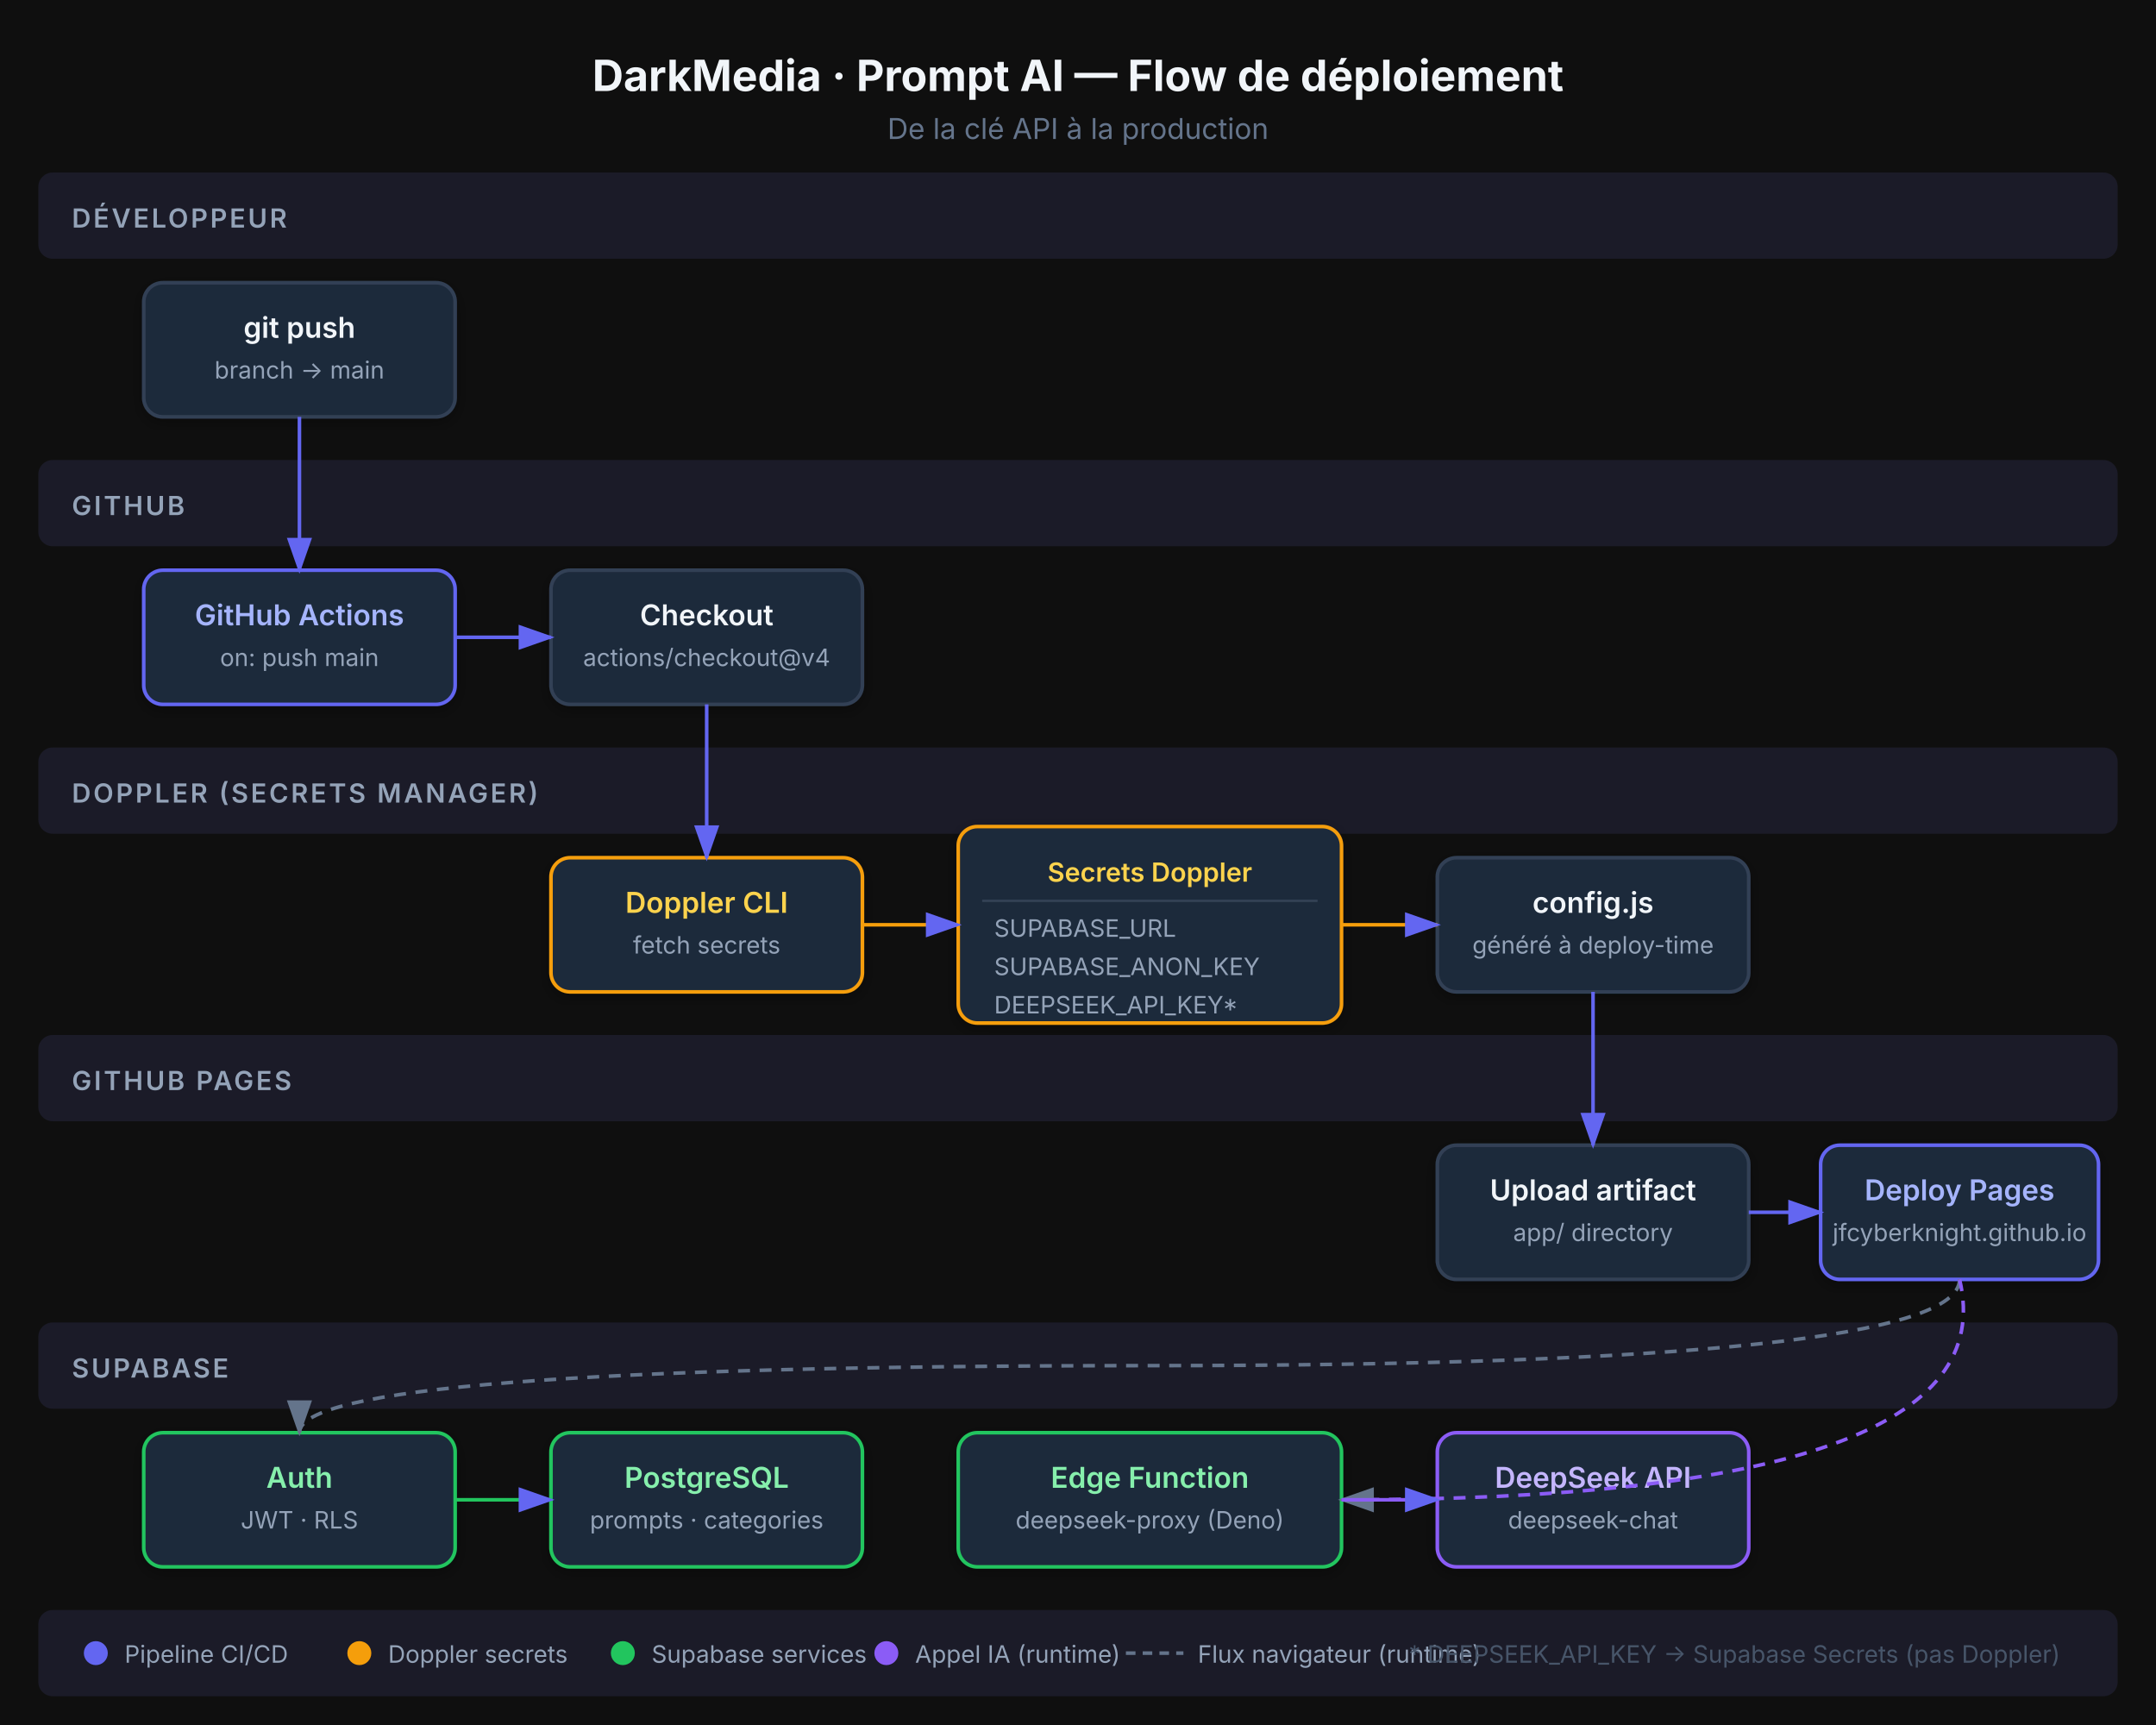
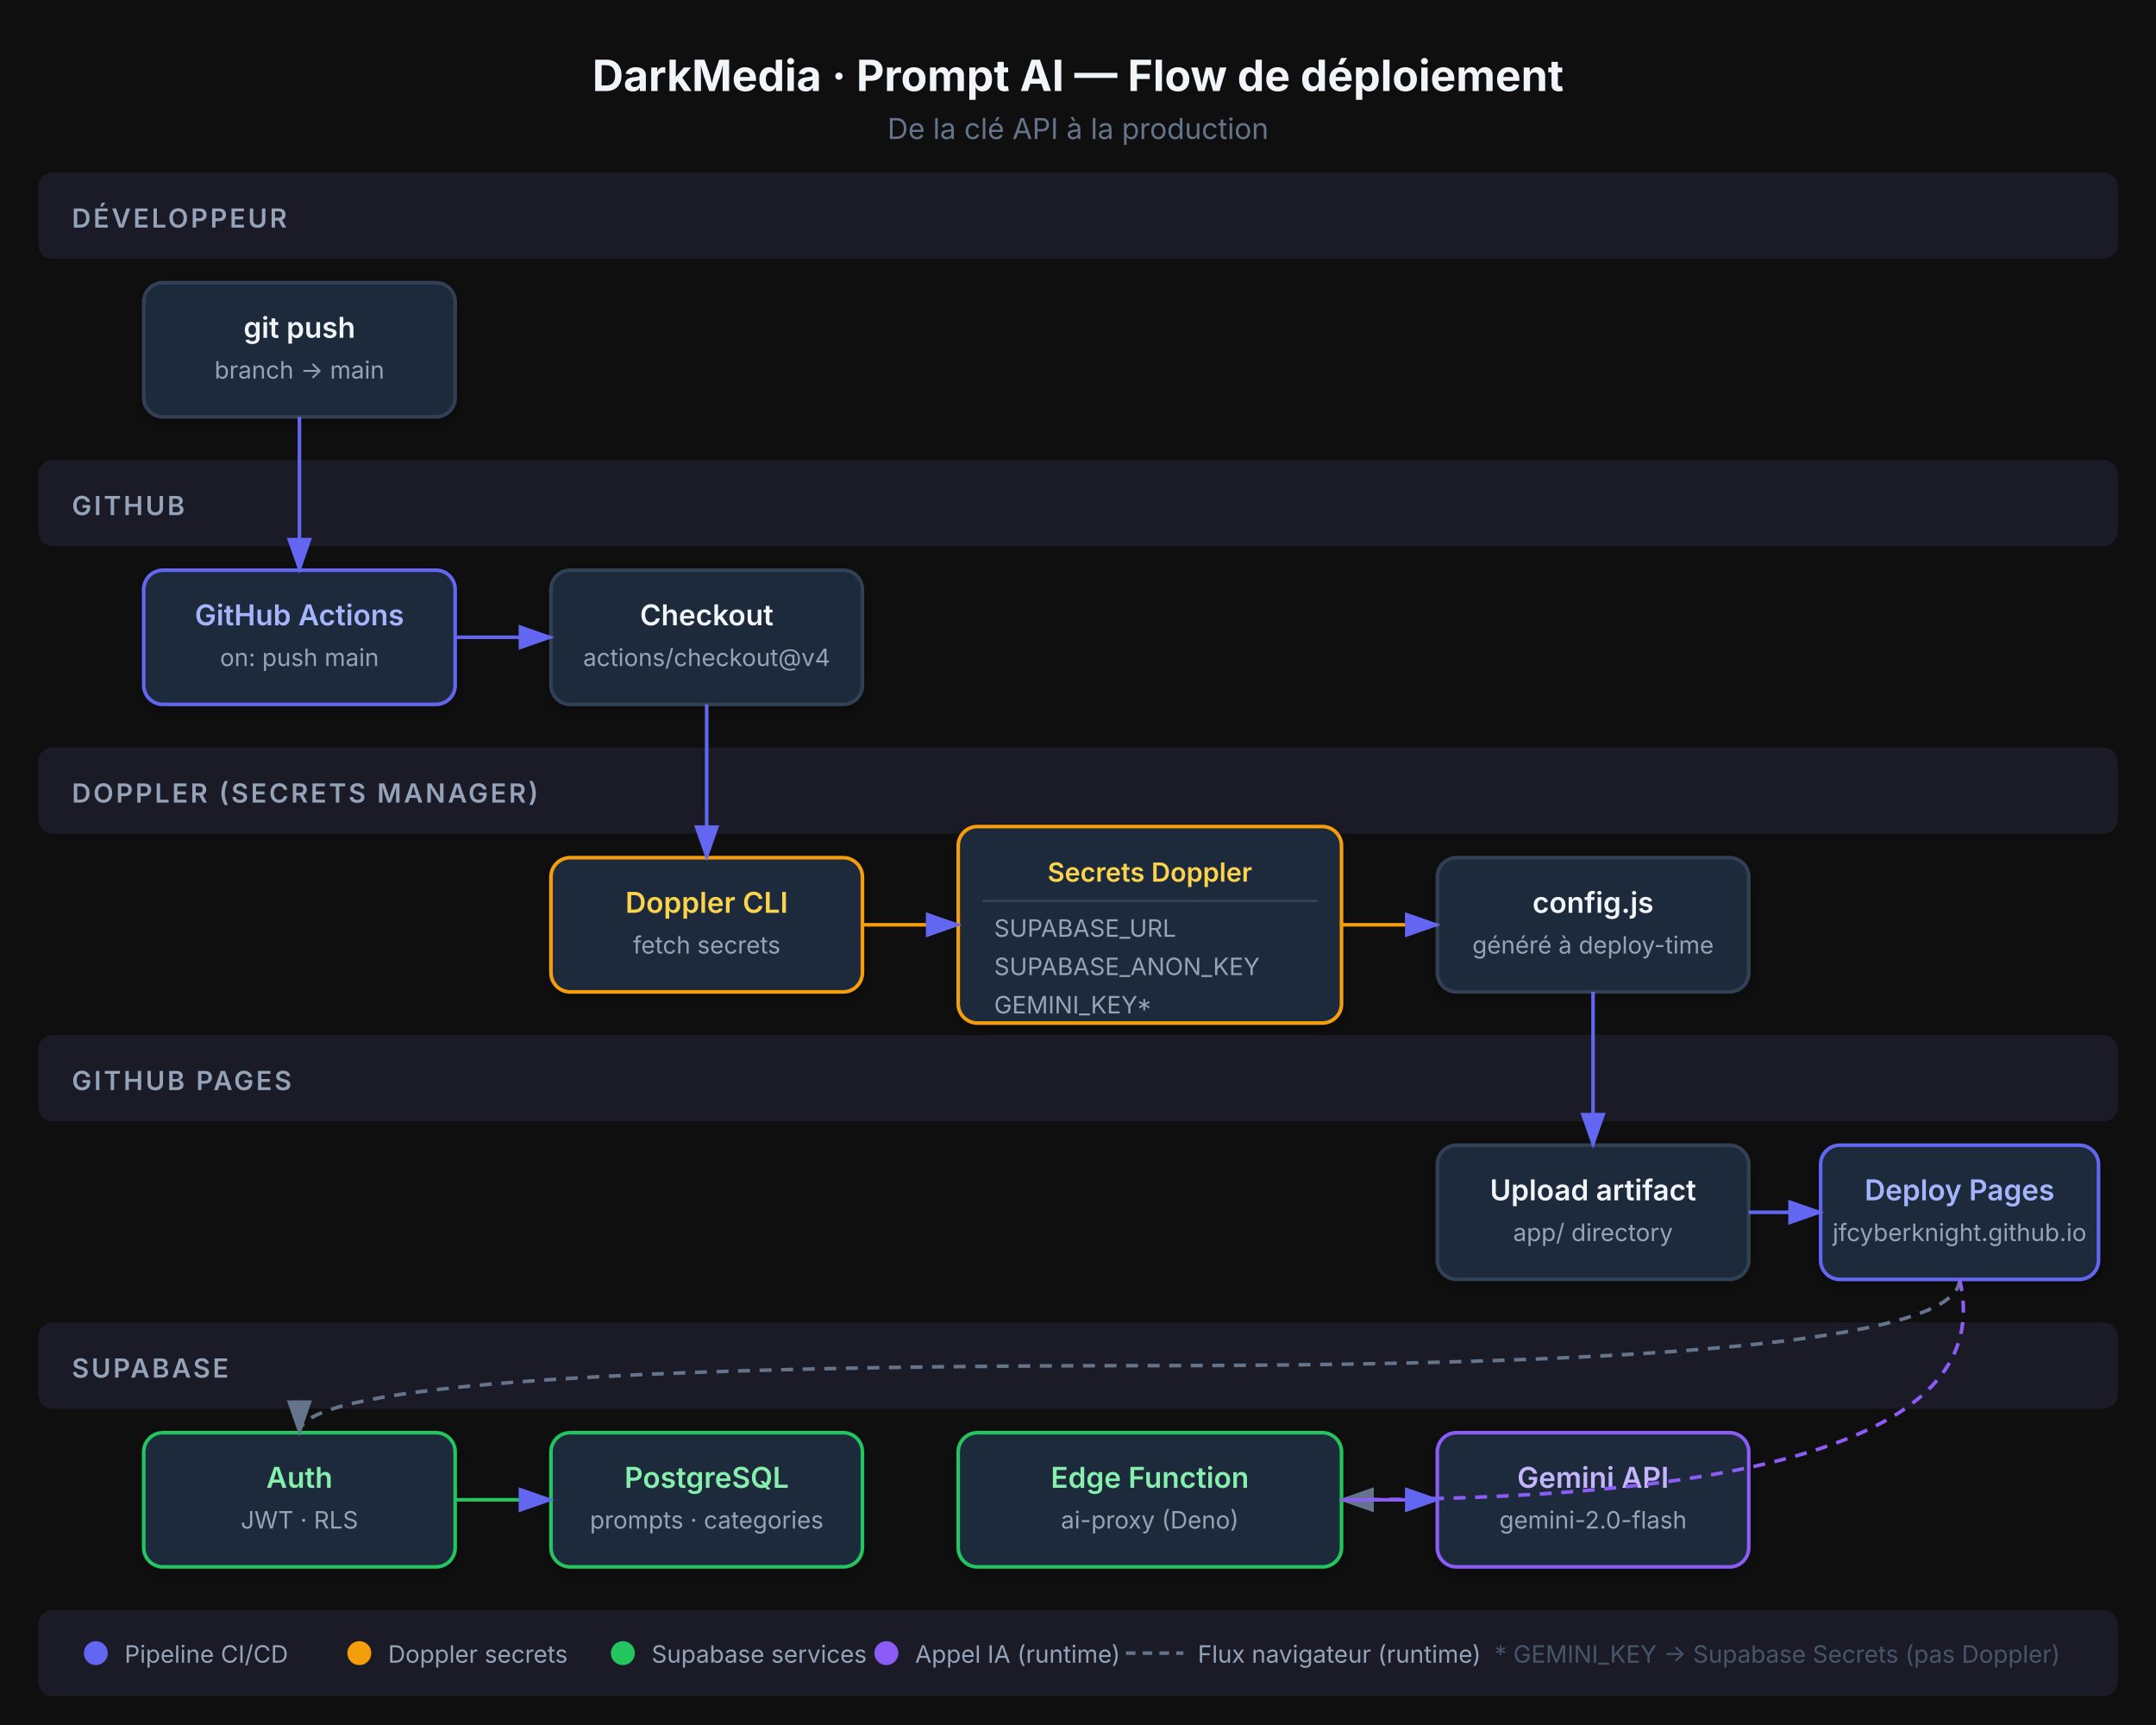
<svg xmlns="http://www.w3.org/2000/svg" viewBox="0 0 900 720" font-family="Inter, system-ui, sans-serif">
  <defs>
    <marker id="arrow" markerWidth="10" markerHeight="7" refX="9" refY="3.5" orient="auto">
      <polygon points="0 0, 10 3.5, 0 7" fill="#6366f1" />
    </marker>
    <marker id="arrow-gray" markerWidth="10" markerHeight="7" refX="9" refY="3.5" orient="auto">
      <polygon points="0 0, 10 3.5, 0 7" fill="#64748b" />
    </marker>
    <filter id="shadow">
      <feDropShadow dx="0" dy="2" stdDeviation="3" flood-color="#0000004d" />
    </filter>
  </defs>
  <rect width="900" height="720" fill="#0f0f0f" />
  <text x="450" y="38" text-anchor="middle" fill="#f1f5f9" font-size="18" font-weight="700">DarkMedia · Prompt AI — Flow de déploiement</text>
  <text x="450" y="58" text-anchor="middle" fill="#64748b" font-size="12">De la clé API à la production</text>
  <rect x="16" y="72" width="868" height="36" rx="6" fill="#1e1e2e" opacity="0.8" />
  <text x="30" y="95" fill="#94a3b8" font-size="11" font-weight="600" letter-spacing="1">DÉVELOPPEUR</text>
  <rect x="60" y="118" width="130" height="56" rx="8" fill="#1e293b" stroke="#334155" stroke-width="1.5" filter="url(#shadow)" />
  <text x="125" y="141" text-anchor="middle" fill="#f1f5f9" font-size="12" font-weight="600">git push</text>
  <text x="125" y="158" text-anchor="middle" fill="#94a3b8" font-size="10">branch → main</text>
  <rect x="16" y="192" width="868" height="36" rx="6" fill="#1e1e2e" opacity="0.8" />
  <text x="30" y="215" fill="#94a3b8" font-size="11" font-weight="600" letter-spacing="1">GITHUB</text>
  <rect x="60" y="238" width="130" height="56" rx="8" fill="#1e293b" stroke="#6366f1" stroke-width="1.5" filter="url(#shadow)" />
  <text x="125" y="261" text-anchor="middle" fill="#a5b4fc" font-size="12" font-weight="600">GitHub Actions</text>
  <text x="125" y="278" text-anchor="middle" fill="#94a3b8" font-size="10">on: push main</text>
  <rect x="230" y="238" width="130" height="56" rx="8" fill="#1e293b" stroke="#334155" stroke-width="1.5" filter="url(#shadow)" />
  <text x="295" y="261" text-anchor="middle" fill="#f1f5f9" font-size="12" font-weight="600">Checkout</text>
  <text x="295" y="278" text-anchor="middle" fill="#94a3b8" font-size="10">actions/checkout@v4</text>
  <rect x="16" y="312" width="868" height="36" rx="6" fill="#1e1e2e" opacity="0.8" />
  <text x="30" y="335" fill="#94a3b8" font-size="11" font-weight="600" letter-spacing="1">DOPPLER (SECRETS MANAGER)</text>
  <rect x="230" y="358" width="130" height="56" rx="8" fill="#1e293b" stroke="#f59e0b" stroke-width="1.5" filter="url(#shadow)" />
  <text x="295" y="381" text-anchor="middle" fill="#fcd34d" font-size="12" font-weight="600">Doppler CLI</text>
  <text x="295" y="398" text-anchor="middle" fill="#94a3b8" font-size="10">fetch secrets</text>
  <rect x="400" y="345" width="160" height="82" rx="8" fill="#1e293b" stroke="#f59e0b" stroke-width="1.5" filter="url(#shadow)" />
  <text x="480" y="368" text-anchor="middle" fill="#fcd34d" font-size="11" font-weight="600">Secrets Doppler</text>
  <line x1="410" y1="376" x2="550" y2="376" stroke="#334155" stroke-width="1" />
  <text x="415" y="391" fill="#94a3b8" font-size="10">SUPABASE_URL</text>
  <text x="415" y="407" fill="#94a3b8" font-size="10">SUPABASE_ANON_KEY</text>
-   <text x="415" y="423" fill="#94a3b8" font-size="10">DEEPSEEK_API_KEY*</text>
+   <text x="415" y="423" fill="#94a3b8" font-size="10">GEMINI_KEY*</text>
  <rect x="600" y="358" width="130" height="56" rx="8" fill="#1e293b" stroke="#334155" stroke-width="1.5" filter="url(#shadow)" />
  <text x="665" y="381" text-anchor="middle" fill="#f1f5f9" font-size="12" font-weight="600">config.js</text>
  <text x="665" y="398" text-anchor="middle" fill="#94a3b8" font-size="10">généré à deploy-time</text>
  <rect x="16" y="432" width="868" height="36" rx="6" fill="#1e1e2e" opacity="0.8" />
  <text x="30" y="455" fill="#94a3b8" font-size="11" font-weight="600" letter-spacing="1">GITHUB PAGES</text>
  <rect x="600" y="478" width="130" height="56" rx="8" fill="#1e293b" stroke="#334155" stroke-width="1.5" filter="url(#shadow)" />
  <text x="665" y="501" text-anchor="middle" fill="#f1f5f9" font-size="12" font-weight="600">Upload artifact</text>
  <text x="665" y="518" text-anchor="middle" fill="#94a3b8" font-size="10">app/ directory</text>
  <rect x="760" y="478" width="116" height="56" rx="8" fill="#1e293b" stroke="#6366f1" stroke-width="1.5" filter="url(#shadow)" />
  <text x="818" y="501" text-anchor="middle" fill="#a5b4fc" font-size="12" font-weight="600">Deploy Pages</text>
  <text x="818" y="518" text-anchor="middle" fill="#94a3b8" font-size="10">jfcyberknight.github.io</text>
  <rect x="16" y="552" width="868" height="36" rx="6" fill="#1e1e2e" opacity="0.8" />
  <text x="30" y="575" fill="#94a3b8" font-size="11" font-weight="600" letter-spacing="1">SUPABASE</text>
  <rect x="60" y="598" width="130" height="56" rx="8" fill="#1e293b" stroke="#22c55e" stroke-width="1.5" filter="url(#shadow)" />
  <text x="125" y="621" text-anchor="middle" fill="#86efac" font-size="12" font-weight="600">Auth</text>
  <text x="125" y="638" text-anchor="middle" fill="#94a3b8" font-size="10">JWT · RLS</text>
  <rect x="230" y="598" width="130" height="56" rx="8" fill="#1e293b" stroke="#22c55e" stroke-width="1.5" filter="url(#shadow)" />
  <text x="295" y="621" text-anchor="middle" fill="#86efac" font-size="12" font-weight="600">PostgreSQL</text>
  <text x="295" y="638" text-anchor="middle" fill="#94a3b8" font-size="10">prompts · categories</text>
  <rect x="400" y="598" width="160" height="56" rx="8" fill="#1e293b" stroke="#22c55e" stroke-width="1.5" filter="url(#shadow)" />
  <text x="480" y="621" text-anchor="middle" fill="#86efac" font-size="12" font-weight="600">Edge Function</text>
-   <text x="480" y="638" text-anchor="middle" fill="#94a3b8" font-size="10">deepseek-proxy (Deno)</text>
+   <text x="480" y="638" text-anchor="middle" fill="#94a3b8" font-size="10">ai-proxy (Deno)</text>
  <rect x="600" y="598" width="130" height="56" rx="8" fill="#1e293b" stroke="#8b5cf6" stroke-width="1.5" filter="url(#shadow)" />
-   <text x="665" y="621" text-anchor="middle" fill="#c4b5fd" font-size="12" font-weight="600">DeepSeek API</text>
-   <text x="665" y="638" text-anchor="middle" fill="#94a3b8" font-size="10">deepseek-chat</text>
+   <text x="665" y="621" text-anchor="middle" fill="#c4b5fd" font-size="12" font-weight="600">Gemini API</text>
+   <text x="665" y="638" text-anchor="middle" fill="#94a3b8" font-size="10">gemini-2.0-flash</text>
  <line x1="125" y1="174" x2="125" y2="238" stroke="#6366f1" stroke-width="1.5" marker-end="url(#arrow)" />
  <line x1="190" y1="266" x2="230" y2="266" stroke="#6366f1" stroke-width="1.5" marker-end="url(#arrow)" />
  <line x1="295" y1="294" x2="295" y2="358" stroke="#6366f1" stroke-width="1.5" marker-end="url(#arrow)" />
  <line x1="360" y1="386" x2="400" y2="386" stroke="#f59e0b" stroke-width="1.5" marker-end="url(#arrow)" />
  <line x1="560" y1="386" x2="600" y2="386" stroke="#f59e0b" stroke-width="1.5" marker-end="url(#arrow)" />
  <line x1="665" y1="414" x2="665" y2="478" stroke="#6366f1" stroke-width="1.5" marker-end="url(#arrow)" />
  <line x1="730" y1="506" x2="760" y2="506" stroke="#6366f1" stroke-width="1.5" marker-end="url(#arrow)" />
  <path d="M 818 534 Q 818 570 480 570 Q 125 570 125 598" fill="none" stroke="#64748b" stroke-width="1.5" stroke-dasharray="5,4" marker-end="url(#arrow-gray)" />
  <line x1="190" y1="626" x2="230" y2="626" stroke="#22c55e" stroke-width="1.5" marker-end="url(#arrow)" />
  <path d="M 818 534 Q 840 626 560 626" fill="none" stroke="#8b5cf6" stroke-width="1.5" stroke-dasharray="5,4" marker-end="url(#arrow-gray)" />
  <line x1="560" y1="626" x2="600" y2="626" stroke="#8b5cf6" stroke-width="1.5" marker-end="url(#arrow)" />
  <rect x="16" y="672" width="868" height="36" rx="6" fill="#1e1e2e" opacity="0.8" />
  <circle cx="40" cy="690" r="5" fill="#6366f1" />
  <text x="52" y="694" fill="#94a3b8" font-size="10">Pipeline CI/CD</text>
  <circle cx="150" cy="690" r="5" fill="#f59e0b" />
  <text x="162" y="694" fill="#94a3b8" font-size="10">Doppler secrets</text>
  <circle cx="260" cy="690" r="5" fill="#22c55e" />
  <text x="272" y="694" fill="#94a3b8" font-size="10">Supabase services</text>
  <circle cx="370" cy="690" r="5" fill="#8b5cf6" />
  <text x="382" y="694" fill="#94a3b8" font-size="10">Appel IA (runtime)</text>
  <line x1="470" y1="690" x2="494" y2="690" stroke="#64748b" stroke-width="1.5" stroke-dasharray="4,3" />
  <text x="500" y="694" fill="#94a3b8" font-size="10">Flux navigateur (runtime)</text>
-   <text x="860" y="694" text-anchor="end" fill="#475569" font-size="10">* DEEPSEEK_API_KEY → Supabase Secrets (pas Doppler)</text>
+   <text x="860" y="694" text-anchor="end" fill="#475569" font-size="10">* GEMINI_KEY → Supabase Secrets (pas Doppler)</text>
</svg>
